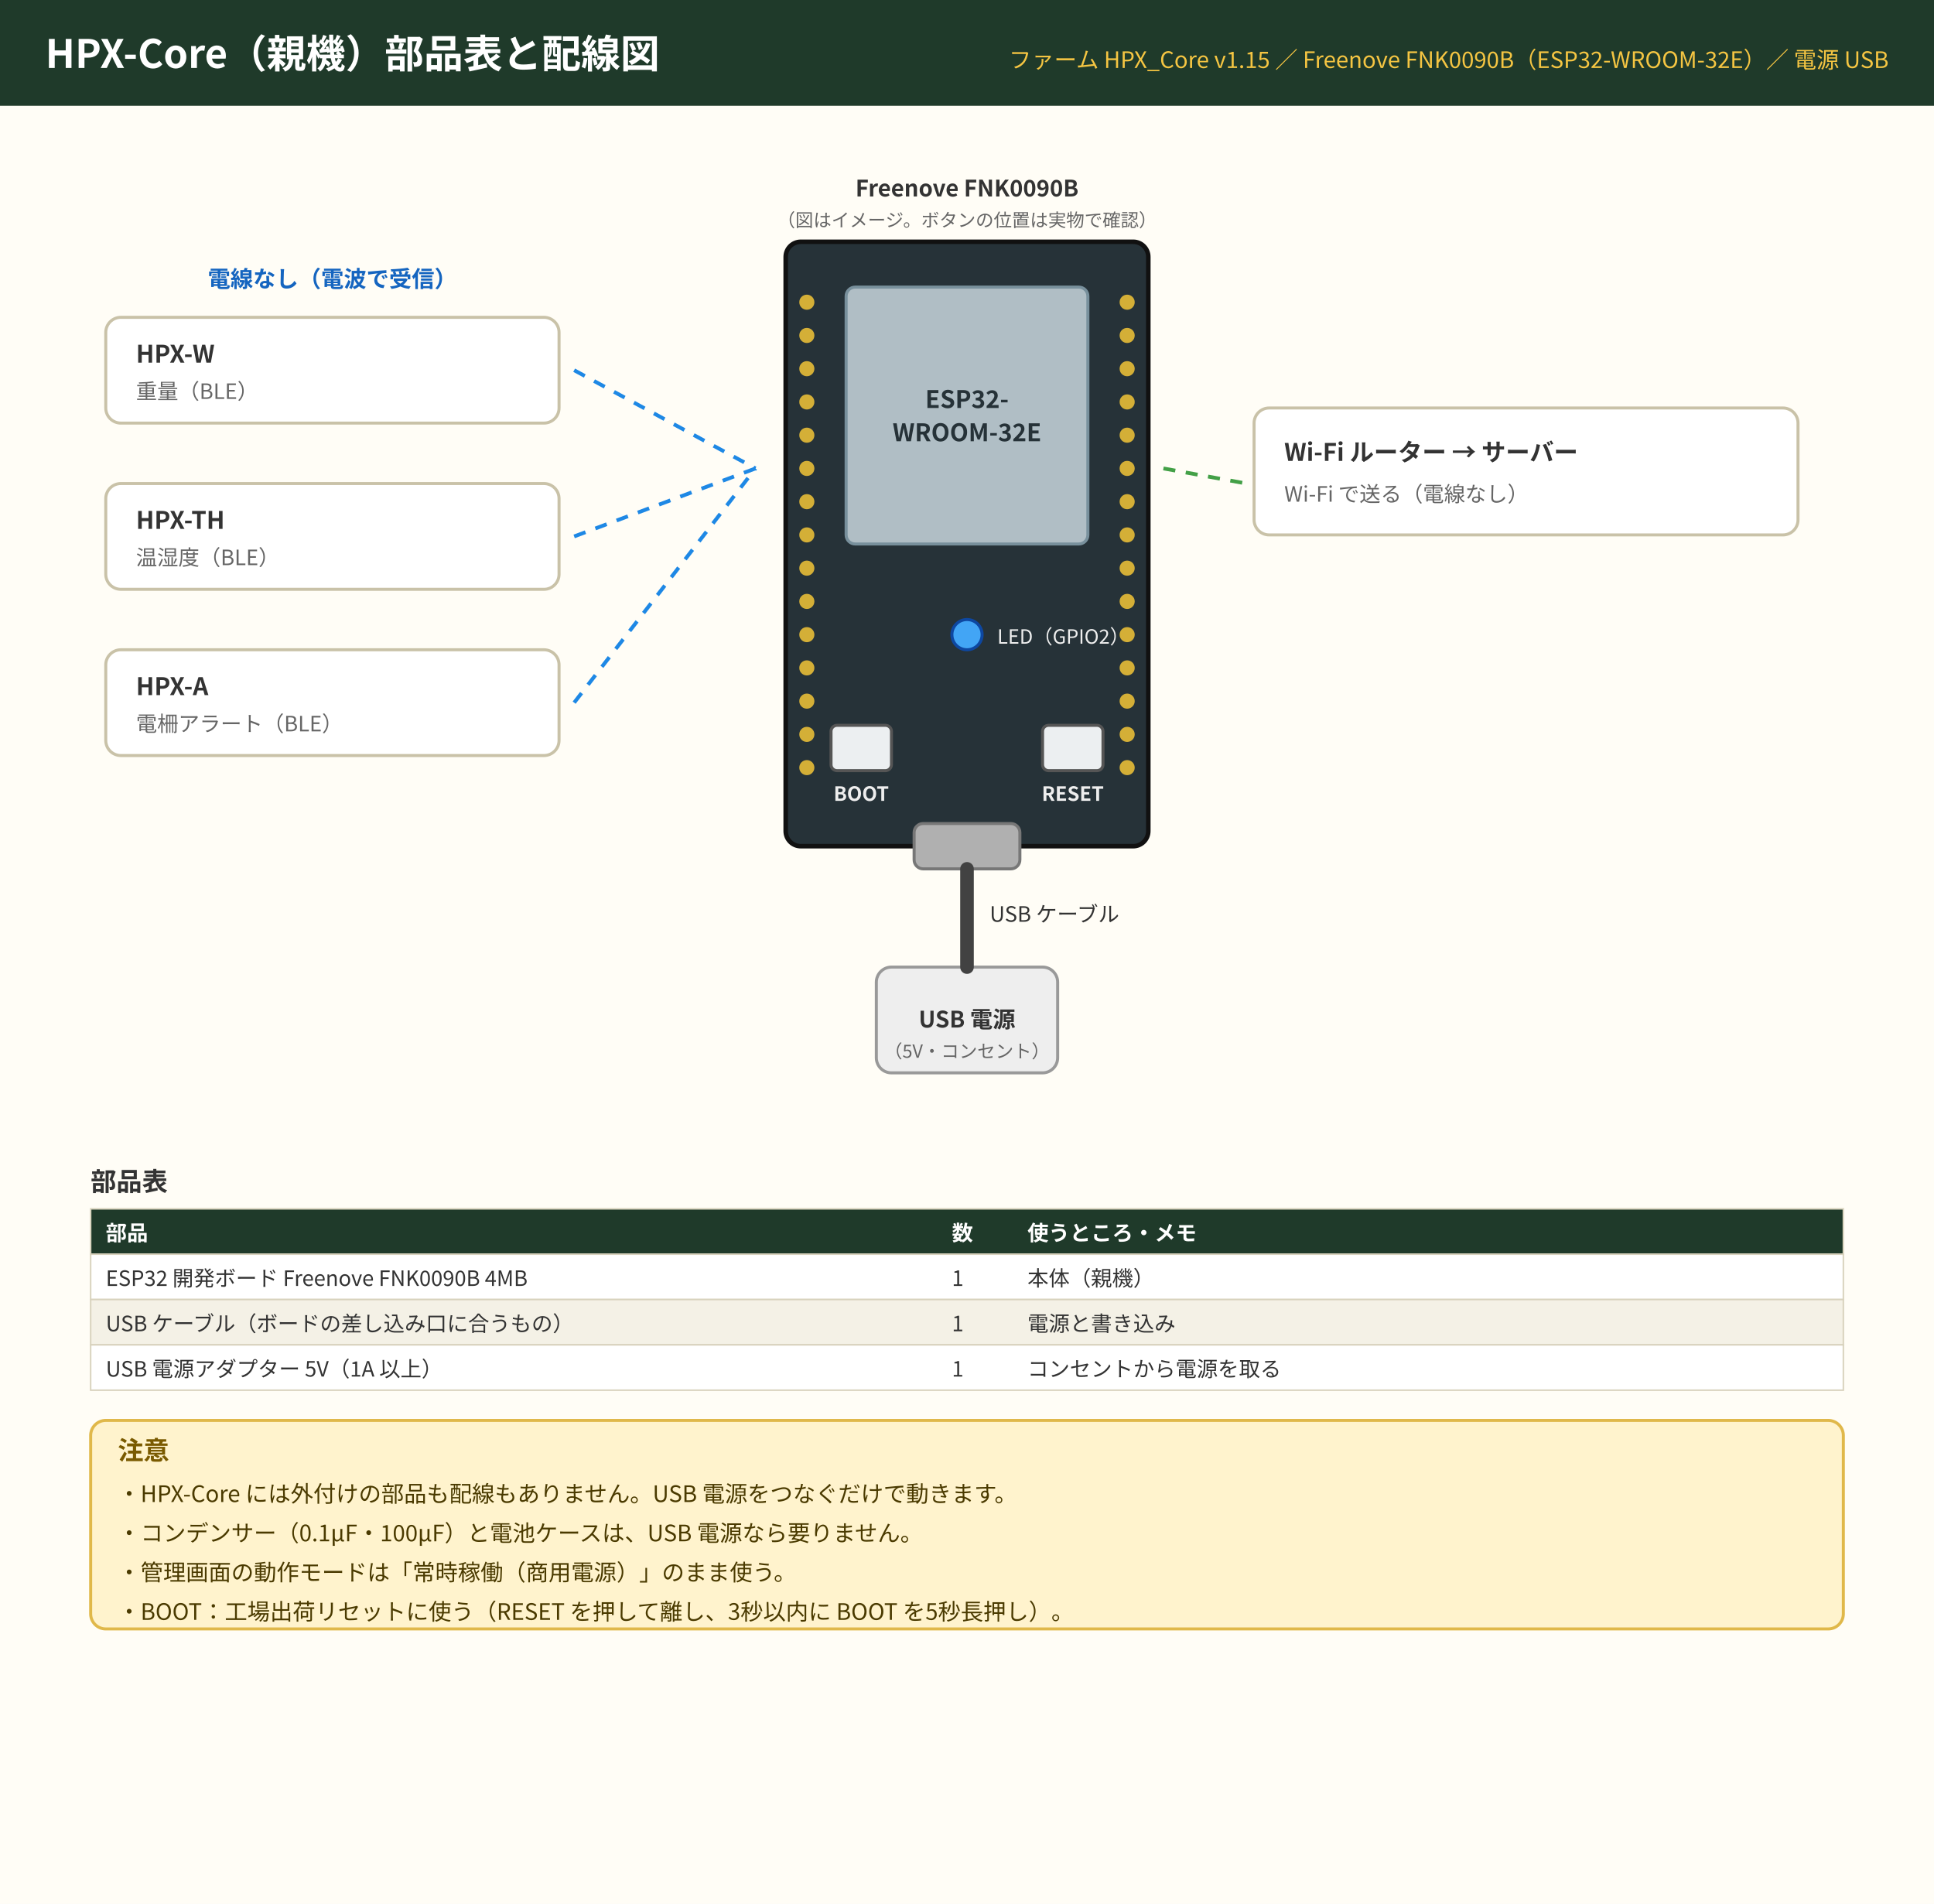
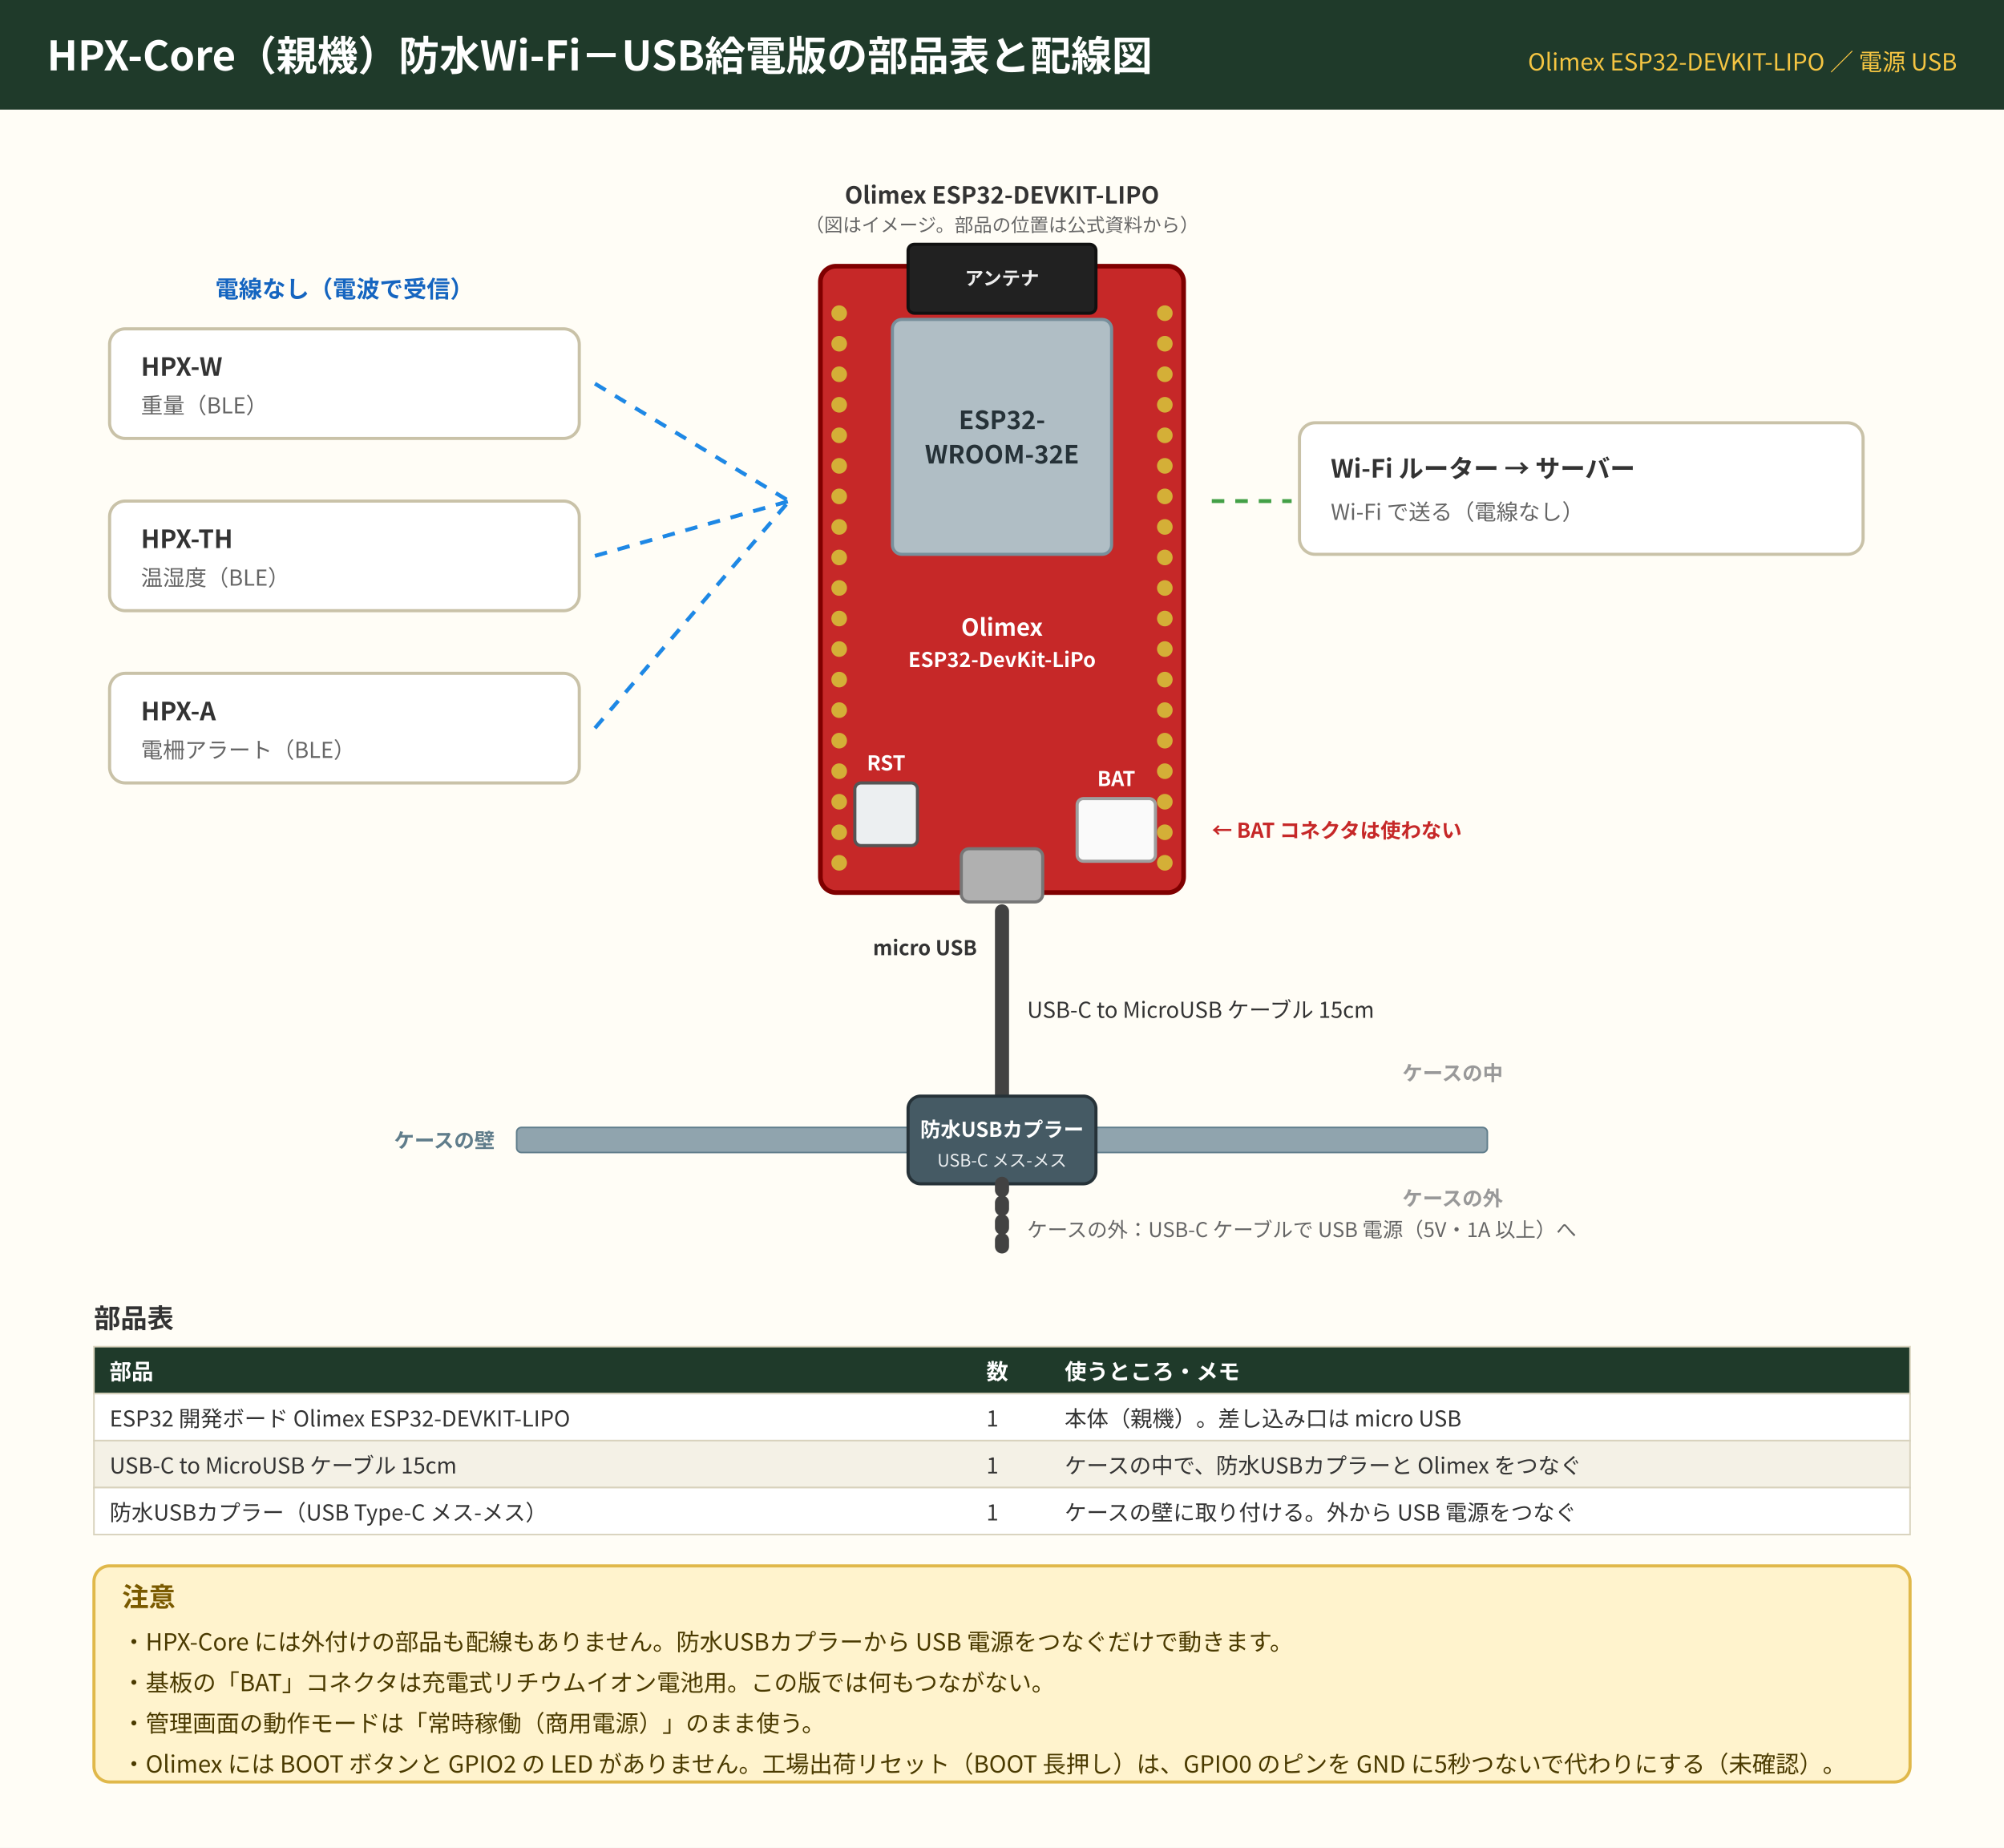
- <svg xmlns="http://www.w3.org/2000/svg" width="1280" height="1260" viewBox="0 0 1280 1260">
+ <svg xmlns="http://www.w3.org/2000/svg" width="1280" height="1180" viewBox="0 0 1280 1180">
  <rect width="100%" height="100%" fill="#fffdf6" />
  <rect x="0" y="0" width="1280" height="70" rx="0" fill="#1f3a2a" stroke="none" stroke-width="2" />
-   <text x="30" y="45" font-size="26" text-anchor="start" font-weight="bold" fill="#ffffff" font-family="'Noto Sans CJK JP','Hiragino Sans','Yu Gothic',sans-serif">HPX-Core（親機）部品表と配線図</text>
-   <text x="1250" y="45" font-size="15" text-anchor="end" font-weight="normal" fill="#f5c542" font-family="'Noto Sans CJK JP','Hiragino Sans','Yu Gothic',sans-serif">ファーム HPX_Core v1.15 ／ Freenove FNK0090B（ESP32-WROOM-32E）／ 電源 USB</text>
-   <rect x="520" y="160" width="240" height="400" rx="10" fill="#263238" stroke="#111" stroke-width="3" />
-   <rect x="560" y="190" width="160" height="170" rx="6" fill="#b0bec5" stroke="#78909c" stroke-width="2" />
-   <text x="640" y="270" font-size="16" text-anchor="middle" font-weight="bold" fill="#263238" font-family="'Noto Sans CJK JP','Hiragino Sans','Yu Gothic',sans-serif">ESP32-</text>
-   <text x="640" y="292" font-size="16" text-anchor="middle" font-weight="bold" fill="#263238" font-family="'Noto Sans CJK JP','Hiragino Sans','Yu Gothic',sans-serif">WROOM-32E</text>
-   <rect x="605" y="545" width="70" height="30" rx="6" fill="#b0b0b0" stroke="#777" stroke-width="2" />
-   <rect x="550" y="480" width="40" height="30" rx="4" fill="#eceff1" stroke="#555" stroke-width="2" />
-   <text x="570" y="530" font-size="13" text-anchor="middle" font-weight="bold" fill="#eee" font-family="'Noto Sans CJK JP','Hiragino Sans','Yu Gothic',sans-serif">BOOT</text>
-   <rect x="690" y="480" width="40" height="30" rx="4" fill="#eceff1" stroke="#555" stroke-width="2" />
-   <text x="710" y="530" font-size="13" text-anchor="middle" font-weight="bold" fill="#eee" font-family="'Noto Sans CJK JP','Hiragino Sans','Yu Gothic',sans-serif">RESET</text>
-   <circle cx="640" cy="420" r="10" fill="#42a5f5" stroke="#0d47a1" stroke-width="2" />
-   <text x="660" y="426" font-size="13" text-anchor="start" font-weight="normal" fill="#eee" font-family="'Noto Sans CJK JP','Hiragino Sans','Yu Gothic',sans-serif">LED（GPIO2）</text>
-   <circle cx="534" cy="200" r="5" fill="#d4af37" />
-   <circle cx="746" cy="200" r="5" fill="#d4af37" />
-   <circle cx="534" cy="222" r="5" fill="#d4af37" />
-   <circle cx="746" cy="222" r="5" fill="#d4af37" />
-   <circle cx="534" cy="244" r="5" fill="#d4af37" />
-   <circle cx="746" cy="244" r="5" fill="#d4af37" />
-   <circle cx="534" cy="266" r="5" fill="#d4af37" />
-   <circle cx="746" cy="266" r="5" fill="#d4af37" />
-   <circle cx="534" cy="288" r="5" fill="#d4af37" />
-   <circle cx="746" cy="288" r="5" fill="#d4af37" />
-   <circle cx="534" cy="310" r="5" fill="#d4af37" />
-   <circle cx="746" cy="310" r="5" fill="#d4af37" />
-   <circle cx="534" cy="332" r="5" fill="#d4af37" />
-   <circle cx="746" cy="332" r="5" fill="#d4af37" />
-   <circle cx="534" cy="354" r="5" fill="#d4af37" />
-   <circle cx="746" cy="354" r="5" fill="#d4af37" />
-   <circle cx="534" cy="376" r="5" fill="#d4af37" />
-   <circle cx="746" cy="376" r="5" fill="#d4af37" />
-   <circle cx="534" cy="398" r="5" fill="#d4af37" />
-   <circle cx="746" cy="398" r="5" fill="#d4af37" />
-   <circle cx="534" cy="420" r="5" fill="#d4af37" />
-   <circle cx="746" cy="420" r="5" fill="#d4af37" />
-   <circle cx="534" cy="442" r="5" fill="#d4af37" />
-   <circle cx="746" cy="442" r="5" fill="#d4af37" />
-   <circle cx="534" cy="464" r="5" fill="#d4af37" />
-   <circle cx="746" cy="464" r="5" fill="#d4af37" />
-   <circle cx="534" cy="486" r="5" fill="#d4af37" />
-   <circle cx="746" cy="486" r="5" fill="#d4af37" />
-   <circle cx="534" cy="508" r="5" fill="#d4af37" />
-   <circle cx="746" cy="508" r="5" fill="#d4af37" />
-   <text x="640" y="130" font-size="15" text-anchor="middle" font-weight="bold" fill="#333" font-family="'Noto Sans CJK JP','Hiragino Sans','Yu Gothic',sans-serif">Freenove FNK0090B</text>
-   <text x="640" y="150" font-size="12" text-anchor="middle" font-weight="normal" fill="#666" font-family="'Noto Sans CJK JP','Hiragino Sans','Yu Gothic',sans-serif">（図はイメージ。ボタンの位置は実物で確認）</text>
-   <rect x="580" y="640" width="120" height="70" rx="10" fill="#eeeeee" stroke="#999" stroke-width="2" />
-   <text x="640" y="680" font-size="15" text-anchor="middle" font-weight="bold" fill="#333" font-family="'Noto Sans CJK JP','Hiragino Sans','Yu Gothic',sans-serif">USB 電源</text>
-   <text x="640" y="700" font-size="12" text-anchor="middle" font-weight="normal" fill="#666" font-family="'Noto Sans CJK JP','Hiragino Sans','Yu Gothic',sans-serif">（5V・コンセント）</text>
-   <path d="M640,575 L640,640" stroke="#424242" stroke-width="9" stroke-linecap="round" />
-   <text x="655" y="610" font-size="14" text-anchor="start" font-weight="normal" fill="#333" font-family="'Noto Sans CJK JP','Hiragino Sans','Yu Gothic',sans-serif">USB ケーブル</text>
+   <text x="30" y="45" font-size="26" text-anchor="start" font-weight="bold" fill="#ffffff" font-family="'Hiragino Kaku Gothic ProN','Hiragino Sans','Meiryo','Yu Gothic','Noto Sans CJK JP','IPAGothic',sans-serif">HPX-Core（親機）防水Wi-Fi－USB給電版の部品表と配線図</text>
+   <text x="1250" y="45" font-size="15" text-anchor="end" font-weight="normal" fill="#f5c542" font-family="'Hiragino Kaku Gothic ProN','Hiragino Sans','Meiryo','Yu Gothic','Noto Sans CJK JP','IPAGothic',sans-serif">Olimex ESP32-DEVKIT-LIPO ／ 電源 USB</text>
+   <rect x="524" y="170" width="232" height="400" rx="10" fill="#c62828" stroke="#7f0000" stroke-width="3" />
+   <rect x="580" y="156" width="120" height="44" rx="4" fill="#212121" stroke="#111" stroke-width="2" />
+   <text x="640" y="182" font-size="12" text-anchor="middle" font-weight="bold" fill="#eee" font-family="'Hiragino Kaku Gothic ProN','Hiragino Sans','Meiryo','Yu Gothic','Noto Sans CJK JP','IPAGothic',sans-serif">アンテナ</text>
+   <rect x="570" y="204" width="140" height="150" rx="6" fill="#b0bec5" stroke="#78909c" stroke-width="2" />
+   <text x="640" y="274" font-size="16" text-anchor="middle" font-weight="bold" fill="#263238" font-family="'Hiragino Kaku Gothic ProN','Hiragino Sans','Meiryo','Yu Gothic','Noto Sans CJK JP','IPAGothic',sans-serif">ESP32-</text>
+   <text x="640" y="296" font-size="16" text-anchor="middle" font-weight="bold" fill="#263238" font-family="'Hiragino Kaku Gothic ProN','Hiragino Sans','Meiryo','Yu Gothic','Noto Sans CJK JP','IPAGothic',sans-serif">WROOM-32E</text>
+   <text x="640" y="406" font-size="15" text-anchor="middle" font-weight="bold" fill="#fff" font-family="'Hiragino Kaku Gothic ProN','Hiragino Sans','Meiryo','Yu Gothic','Noto Sans CJK JP','IPAGothic',sans-serif">Olimex</text>
+   <text x="640" y="426" font-size="13" text-anchor="middle" font-weight="bold" fill="#fff" font-family="'Hiragino Kaku Gothic ProN','Hiragino Sans','Meiryo','Yu Gothic','Noto Sans CJK JP','IPAGothic',sans-serif">ESP32-DevKit-LiPo</text>
+   <rect x="614" y="542" width="52" height="34" rx="5" fill="#b0b0b0" stroke="#777" stroke-width="2" />
+   <rect x="546" y="500" width="40" height="40" rx="4" fill="#eceff1" stroke="#555" stroke-width="2" />
+   <text x="566" y="492" font-size="13" text-anchor="middle" font-weight="bold" fill="#fff" font-family="'Hiragino Kaku Gothic ProN','Hiragino Sans','Meiryo','Yu Gothic','Noto Sans CJK JP','IPAGothic',sans-serif">RST</text>
+   <rect x="688" y="510" width="50" height="40" rx="4" fill="#fafafa" stroke="#9e9e9e" stroke-width="2" />
+   <text x="713" y="502" font-size="13" text-anchor="middle" font-weight="bold" fill="#fff" font-family="'Hiragino Kaku Gothic ProN','Hiragino Sans','Meiryo','Yu Gothic','Noto Sans CJK JP','IPAGothic',sans-serif">BAT</text>
+   <circle cx="536" cy="200.0" r="5" fill="#d4af37" />
+   <circle cx="744" cy="200.0" r="5" fill="#d4af37" />
+   <circle cx="536" cy="219.5" r="5" fill="#d4af37" />
+   <circle cx="744" cy="219.5" r="5" fill="#d4af37" />
+   <circle cx="536" cy="239.0" r="5" fill="#d4af37" />
+   <circle cx="744" cy="239.0" r="5" fill="#d4af37" />
+   <circle cx="536" cy="258.5" r="5" fill="#d4af37" />
+   <circle cx="744" cy="258.5" r="5" fill="#d4af37" />
+   <circle cx="536" cy="278.0" r="5" fill="#d4af37" />
+   <circle cx="744" cy="278.0" r="5" fill="#d4af37" />
+   <circle cx="536" cy="297.5" r="5" fill="#d4af37" />
+   <circle cx="744" cy="297.5" r="5" fill="#d4af37" />
+   <circle cx="536" cy="317.0" r="5" fill="#d4af37" />
+   <circle cx="744" cy="317.0" r="5" fill="#d4af37" />
+   <circle cx="536" cy="336.5" r="5" fill="#d4af37" />
+   <circle cx="744" cy="336.5" r="5" fill="#d4af37" />
+   <circle cx="536" cy="356.0" r="5" fill="#d4af37" />
+   <circle cx="744" cy="356.0" r="5" fill="#d4af37" />
+   <circle cx="536" cy="375.5" r="5" fill="#d4af37" />
+   <circle cx="744" cy="375.5" r="5" fill="#d4af37" />
+   <circle cx="536" cy="395.0" r="5" fill="#d4af37" />
+   <circle cx="744" cy="395.0" r="5" fill="#d4af37" />
+   <circle cx="536" cy="414.5" r="5" fill="#d4af37" />
+   <circle cx="744" cy="414.5" r="5" fill="#d4af37" />
+   <circle cx="536" cy="434.0" r="5" fill="#d4af37" />
+   <circle cx="744" cy="434.0" r="5" fill="#d4af37" />
+   <circle cx="536" cy="453.5" r="5" fill="#d4af37" />
+   <circle cx="744" cy="453.5" r="5" fill="#d4af37" />
+   <circle cx="536" cy="473.0" r="5" fill="#d4af37" />
+   <circle cx="744" cy="473.0" r="5" fill="#d4af37" />
+   <circle cx="536" cy="492.5" r="5" fill="#d4af37" />
+   <circle cx="744" cy="492.5" r="5" fill="#d4af37" />
+   <circle cx="536" cy="512.0" r="5" fill="#d4af37" />
+   <circle cx="744" cy="512.0" r="5" fill="#d4af37" />
+   <circle cx="536" cy="531.5" r="5" fill="#d4af37" />
+   <circle cx="744" cy="531.5" r="5" fill="#d4af37" />
+   <circle cx="536" cy="551.0" r="5" fill="#d4af37" />
+   <circle cx="744" cy="551.0" r="5" fill="#d4af37" />
+   <text x="640" y="130" font-size="15" text-anchor="middle" font-weight="bold" fill="#333" font-family="'Hiragino Kaku Gothic ProN','Hiragino Sans','Meiryo','Yu Gothic','Noto Sans CJK JP','IPAGothic',sans-serif">Olimex ESP32-DEVKIT-LIPO</text>
+   <text x="640" y="148" font-size="12" text-anchor="middle" font-weight="normal" fill="#666" font-family="'Hiragino Kaku Gothic ProN','Hiragino Sans','Meiryo','Yu Gothic','Noto Sans CJK JP','IPAGothic',sans-serif">（図はイメージ。部品の位置は公式資料から）</text>
+   <text x="774" y="535" font-size="13" text-anchor="start" font-weight="bold" fill="#c62828" font-family="'Hiragino Kaku Gothic ProN','Hiragino Sans','Meiryo','Yu Gothic','Noto Sans CJK JP','IPAGothic',sans-serif">← BAT コネクタは使わない</text>
+   <text x="624" y="610" font-size="13" text-anchor="end" font-weight="bold" fill="#333" font-family="'Hiragino Kaku Gothic ProN','Hiragino Sans','Meiryo','Yu Gothic','Noto Sans CJK JP','IPAGothic',sans-serif">micro USB</text>
+   <path d="M640,582 L640,700" stroke="#424242" stroke-width="9" stroke-linecap="round" />
+   <text x="656" y="650" font-size="14" text-anchor="start" font-weight="normal" fill="#333" font-family="'Hiragino Kaku Gothic ProN','Hiragino Sans','Meiryo','Yu Gothic','Noto Sans CJK JP','IPAGothic',sans-serif">USB-C to MicroUSB ケーブル 15cm</text>
+   <rect x="330" y="720" width="620" height="16" rx="3" fill="#90a4ae" stroke="#607d8b" stroke-width="1" />
+   <text x="316" y="733" font-size="13" text-anchor="end" font-weight="bold" fill="#607d8b" font-family="'Hiragino Kaku Gothic ProN','Hiragino Sans','Meiryo','Yu Gothic','Noto Sans CJK JP','IPAGothic',sans-serif">ケースの壁</text>
+   <rect x="580" y="700" width="120" height="56" rx="8" fill="#455a64" stroke="#263238" stroke-width="2" />
+   <text x="640" y="726" font-size="13" text-anchor="middle" font-weight="bold" fill="#fff" font-family="'Hiragino Kaku Gothic ProN','Hiragino Sans','Meiryo','Yu Gothic','Noto Sans CJK JP','IPAGothic',sans-serif">防水USBカプラー</text>
+   <text x="640" y="745" font-size="11" text-anchor="middle" font-weight="normal" fill="#eceff1" font-family="'Hiragino Kaku Gothic ProN','Hiragino Sans','Meiryo','Yu Gothic','Noto Sans CJK JP','IPAGothic',sans-serif">USB-C メス-メス</text>
+   <path d="M640,756 L640,800" stroke="#424242" stroke-width="9" stroke-linecap="round" stroke-dasharray="4 8" />
+   <text x="656" y="790" font-size="13" text-anchor="start" font-weight="normal" fill="#666" font-family="'Hiragino Kaku Gothic ProN','Hiragino Sans','Meiryo','Yu Gothic','Noto Sans CJK JP','IPAGothic',sans-serif">ケースの外：USB-C ケーブルで USB 電源（5V・1A 以上）へ</text>
+   <text x="960" y="690" font-size="13" text-anchor="end" font-weight="bold" fill="#999" font-family="'Hiragino Kaku Gothic ProN','Hiragino Sans','Meiryo','Yu Gothic','Noto Sans CJK JP','IPAGothic',sans-serif">ケースの中</text>
+   <text x="960" y="770" font-size="13" text-anchor="end" font-weight="bold" fill="#999" font-family="'Hiragino Kaku Gothic ProN','Hiragino Sans','Meiryo','Yu Gothic','Noto Sans CJK JP','IPAGothic',sans-serif">ケースの外</text>
  <rect x="70" y="210" width="300" height="70" rx="10" fill="#ffffff" stroke="#c9c2a8" stroke-width="2" />
-   <text x="90" y="240" font-size="16" text-anchor="start" font-weight="bold" fill="#333" font-family="'Noto Sans CJK JP','Hiragino Sans','Yu Gothic',sans-serif">HPX-W</text>
-   <text x="90" y="264" font-size="14" text-anchor="start" font-weight="normal" fill="#666" font-family="'Noto Sans CJK JP','Hiragino Sans','Yu Gothic',sans-serif">重量（BLE）</text>
-   <path d="M380,245 L500,310" stroke="#1e88e5" stroke-width="2.5" stroke-dasharray="8 7" fill="none" />
+   <text x="90" y="240" font-size="16" text-anchor="start" font-weight="bold" fill="#333" font-family="'Hiragino Kaku Gothic ProN','Hiragino Sans','Meiryo','Yu Gothic','Noto Sans CJK JP','IPAGothic',sans-serif">HPX-W</text>
+   <text x="90" y="264" font-size="14" text-anchor="start" font-weight="normal" fill="#666" font-family="'Hiragino Kaku Gothic ProN','Hiragino Sans','Meiryo','Yu Gothic','Noto Sans CJK JP','IPAGothic',sans-serif">重量（BLE）</text>
+   <path d="M380,245 L504,320" stroke="#1e88e5" stroke-width="2.5" stroke-dasharray="8 7" fill="none" />
  <rect x="70" y="320" width="300" height="70" rx="10" fill="#ffffff" stroke="#c9c2a8" stroke-width="2" />
-   <text x="90" y="350" font-size="16" text-anchor="start" font-weight="bold" fill="#333" font-family="'Noto Sans CJK JP','Hiragino Sans','Yu Gothic',sans-serif">HPX-TH</text>
-   <text x="90" y="374" font-size="14" text-anchor="start" font-weight="normal" fill="#666" font-family="'Noto Sans CJK JP','Hiragino Sans','Yu Gothic',sans-serif">温湿度（BLE）</text>
-   <path d="M380,355 L500,310" stroke="#1e88e5" stroke-width="2.5" stroke-dasharray="8 7" fill="none" />
+   <text x="90" y="350" font-size="16" text-anchor="start" font-weight="bold" fill="#333" font-family="'Hiragino Kaku Gothic ProN','Hiragino Sans','Meiryo','Yu Gothic','Noto Sans CJK JP','IPAGothic',sans-serif">HPX-TH</text>
+   <text x="90" y="374" font-size="14" text-anchor="start" font-weight="normal" fill="#666" font-family="'Hiragino Kaku Gothic ProN','Hiragino Sans','Meiryo','Yu Gothic','Noto Sans CJK JP','IPAGothic',sans-serif">温湿度（BLE）</text>
+   <path d="M380,355 L504,320" stroke="#1e88e5" stroke-width="2.5" stroke-dasharray="8 7" fill="none" />
  <rect x="70" y="430" width="300" height="70" rx="10" fill="#ffffff" stroke="#c9c2a8" stroke-width="2" />
-   <text x="90" y="460" font-size="16" text-anchor="start" font-weight="bold" fill="#333" font-family="'Noto Sans CJK JP','Hiragino Sans','Yu Gothic',sans-serif">HPX-A</text>
-   <text x="90" y="484" font-size="14" text-anchor="start" font-weight="normal" fill="#666" font-family="'Noto Sans CJK JP','Hiragino Sans','Yu Gothic',sans-serif">電柵アラート（BLE）</text>
-   <path d="M380,465 L500,310" stroke="#1e88e5" stroke-width="2.5" stroke-dasharray="8 7" fill="none" />
-   <text x="220" y="190" font-size="15" text-anchor="middle" font-weight="bold" fill="#1565c0" font-family="'Noto Sans CJK JP','Hiragino Sans','Yu Gothic',sans-serif">電線なし（電波で受信）</text>
+   <text x="90" y="460" font-size="16" text-anchor="start" font-weight="bold" fill="#333" font-family="'Hiragino Kaku Gothic ProN','Hiragino Sans','Meiryo','Yu Gothic','Noto Sans CJK JP','IPAGothic',sans-serif">HPX-A</text>
+   <text x="90" y="484" font-size="14" text-anchor="start" font-weight="normal" fill="#666" font-family="'Hiragino Kaku Gothic ProN','Hiragino Sans','Meiryo','Yu Gothic','Noto Sans CJK JP','IPAGothic',sans-serif">電柵アラート（BLE）</text>
+   <path d="M380,465 L504,320" stroke="#1e88e5" stroke-width="2.5" stroke-dasharray="8 7" fill="none" />
+   <text x="220" y="190" font-size="15" text-anchor="middle" font-weight="bold" fill="#1565c0" font-family="'Hiragino Kaku Gothic ProN','Hiragino Sans','Meiryo','Yu Gothic','Noto Sans CJK JP','IPAGothic',sans-serif">電線なし（電波で受信）</text>
  <rect x="830" y="270" width="360" height="84" rx="10" fill="#ffffff" stroke="#c9c2a8" stroke-width="2" />
-   <text x="850" y="305" font-size="16" text-anchor="start" font-weight="bold" fill="#333" font-family="'Noto Sans CJK JP','Hiragino Sans','Yu Gothic',sans-serif">Wi-Fi ルーター → サーバー</text>
-   <text x="850" y="332" font-size="14" text-anchor="start" font-weight="normal" fill="#666" font-family="'Noto Sans CJK JP','Hiragino Sans','Yu Gothic',sans-serif">Wi-Fi で送る（電線なし）</text>
-   <path d="M770,310 L825,320" stroke="#43a047" stroke-width="2.5" stroke-dasharray="8 7" fill="none" />
-   <text x="60" y="788" font-size="17" text-anchor="start" font-weight="bold" fill="#333" font-family="'Noto Sans CJK JP','Hiragino Sans','Yu Gothic',sans-serif">部品表</text>
-   <rect x="60" y="800" width="1160" height="30" rx="0" fill="#1f3a2a" stroke="#d8d2bd" stroke-width="1" />
-   <text x="70" y="821" font-size="14" text-anchor="start" font-weight="bold" fill="#fff" font-family="'Noto Sans CJK JP','Hiragino Sans','Yu Gothic',sans-serif">部品</text>
-   <text x="630" y="821" font-size="14" text-anchor="start" font-weight="bold" fill="#fff" font-family="'Noto Sans CJK JP','Hiragino Sans','Yu Gothic',sans-serif">数</text>
-   <text x="680" y="821" font-size="14" text-anchor="start" font-weight="bold" fill="#fff" font-family="'Noto Sans CJK JP','Hiragino Sans','Yu Gothic',sans-serif">使うところ・メモ</text>
-   <rect x="60" y="830" width="1160" height="30" rx="0" fill="#ffffff" stroke="#d8d2bd" stroke-width="1" />
-   <text x="70" y="851" font-size="14" text-anchor="start" font-weight="normal" fill="#333" font-family="'Noto Sans CJK JP','Hiragino Sans','Yu Gothic',sans-serif">ESP32 開発ボード Freenove FNK0090B 4MB</text>
-   <text x="630" y="851" font-size="14" text-anchor="start" font-weight="normal" fill="#333" font-family="'Noto Sans CJK JP','Hiragino Sans','Yu Gothic',sans-serif">1</text>
-   <text x="680" y="851" font-size="14" text-anchor="start" font-weight="normal" fill="#333" font-family="'Noto Sans CJK JP','Hiragino Sans','Yu Gothic',sans-serif">本体（親機）</text>
-   <rect x="60" y="860" width="1160" height="30" rx="0" fill="#f4f1e6" stroke="#d8d2bd" stroke-width="1" />
-   <text x="70" y="881" font-size="14" text-anchor="start" font-weight="normal" fill="#333" font-family="'Noto Sans CJK JP','Hiragino Sans','Yu Gothic',sans-serif">USB ケーブル（ボードの差し込み口に合うもの）</text>
-   <text x="630" y="881" font-size="14" text-anchor="start" font-weight="normal" fill="#333" font-family="'Noto Sans CJK JP','Hiragino Sans','Yu Gothic',sans-serif">1</text>
-   <text x="680" y="881" font-size="14" text-anchor="start" font-weight="normal" fill="#333" font-family="'Noto Sans CJK JP','Hiragino Sans','Yu Gothic',sans-serif">電源と書き込み</text>
+   <text x="850" y="305" font-size="16" text-anchor="start" font-weight="bold" fill="#333" font-family="'Hiragino Kaku Gothic ProN','Hiragino Sans','Meiryo','Yu Gothic','Noto Sans CJK JP','IPAGothic',sans-serif">Wi-Fi ルーター → サーバー</text>
+   <text x="850" y="332" font-size="14" text-anchor="start" font-weight="normal" fill="#666" font-family="'Hiragino Kaku Gothic ProN','Hiragino Sans','Meiryo','Yu Gothic','Noto Sans CJK JP','IPAGothic',sans-serif">Wi-Fi で送る（電線なし）</text>
+   <path d="M774,320 L825,320" stroke="#43a047" stroke-width="2.5" stroke-dasharray="8 7" fill="none" />
+   <text x="60" y="848" font-size="17" text-anchor="start" font-weight="bold" fill="#333" font-family="'Hiragino Kaku Gothic ProN','Hiragino Sans','Meiryo','Yu Gothic','Noto Sans CJK JP','IPAGothic',sans-serif">部品表</text>
+   <rect x="60" y="860" width="1160" height="30" rx="0" fill="#1f3a2a" stroke="#d8d2bd" stroke-width="1" />
+   <text x="70" y="881" font-size="14" text-anchor="start" font-weight="bold" fill="#fff" font-family="'Hiragino Kaku Gothic ProN','Hiragino Sans','Meiryo','Yu Gothic','Noto Sans CJK JP','IPAGothic',sans-serif">部品</text>
+   <text x="630" y="881" font-size="14" text-anchor="start" font-weight="bold" fill="#fff" font-family="'Hiragino Kaku Gothic ProN','Hiragino Sans','Meiryo','Yu Gothic','Noto Sans CJK JP','IPAGothic',sans-serif">数</text>
+   <text x="680" y="881" font-size="14" text-anchor="start" font-weight="bold" fill="#fff" font-family="'Hiragino Kaku Gothic ProN','Hiragino Sans','Meiryo','Yu Gothic','Noto Sans CJK JP','IPAGothic',sans-serif">使うところ・メモ</text>
  <rect x="60" y="890" width="1160" height="30" rx="0" fill="#ffffff" stroke="#d8d2bd" stroke-width="1" />
-   <text x="70" y="911" font-size="14" text-anchor="start" font-weight="normal" fill="#333" font-family="'Noto Sans CJK JP','Hiragino Sans','Yu Gothic',sans-serif">USB 電源アダプター 5V（1A 以上）</text>
-   <text x="630" y="911" font-size="14" text-anchor="start" font-weight="normal" fill="#333" font-family="'Noto Sans CJK JP','Hiragino Sans','Yu Gothic',sans-serif">1</text>
-   <text x="680" y="911" font-size="14" text-anchor="start" font-weight="normal" fill="#333" font-family="'Noto Sans CJK JP','Hiragino Sans','Yu Gothic',sans-serif">コンセントから電源を取る</text>
-   <rect x="60" y="940" width="1160" height="138" rx="10" fill="#fff3cd" stroke="#e0b84a" stroke-width="2" />
-   <text x="78" y="966" font-size="17" text-anchor="start" font-weight="bold" fill="#7a5a00" font-family="'Noto Sans CJK JP','Hiragino Sans','Yu Gothic',sans-serif">注意</text>
-   <text x="78" y="994" font-size="15" text-anchor="start" font-weight="normal" fill="#4a3a00" font-family="'Noto Sans CJK JP','Hiragino Sans','Yu Gothic',sans-serif">・HPX-Core には外付けの部品も配線もありません。USB 電源をつなぐだけで動きます。</text>
-   <text x="78" y="1020" font-size="15" text-anchor="start" font-weight="normal" fill="#4a3a00" font-family="'Noto Sans CJK JP','Hiragino Sans','Yu Gothic',sans-serif">・コンデンサー（0.1µF・100µF）と電池ケースは、USB 電源なら要りません。</text>
-   <text x="78" y="1046" font-size="15" text-anchor="start" font-weight="normal" fill="#4a3a00" font-family="'Noto Sans CJK JP','Hiragino Sans','Yu Gothic',sans-serif">・管理画面の動作モードは「常時稼働（商用電源）」のまま使う。</text>
-   <text x="78" y="1072" font-size="15" text-anchor="start" font-weight="normal" fill="#4a3a00" font-family="'Noto Sans CJK JP','Hiragino Sans','Yu Gothic',sans-serif">・BOOT：工場出荷リセットに使う（RESET を押して離し、3秒以内に BOOT を5秒長押し）。</text>
+   <text x="70" y="911" font-size="14" text-anchor="start" font-weight="normal" fill="#333" font-family="'Hiragino Kaku Gothic ProN','Hiragino Sans','Meiryo','Yu Gothic','Noto Sans CJK JP','IPAGothic',sans-serif">ESP32 開発ボード Olimex ESP32-DEVKIT-LIPO</text>
+   <text x="630" y="911" font-size="14" text-anchor="start" font-weight="normal" fill="#333" font-family="'Hiragino Kaku Gothic ProN','Hiragino Sans','Meiryo','Yu Gothic','Noto Sans CJK JP','IPAGothic',sans-serif">1</text>
+   <text x="680" y="911" font-size="14" text-anchor="start" font-weight="normal" fill="#333" font-family="'Hiragino Kaku Gothic ProN','Hiragino Sans','Meiryo','Yu Gothic','Noto Sans CJK JP','IPAGothic',sans-serif">本体（親機）。差し込み口は micro USB</text>
+   <rect x="60" y="920" width="1160" height="30" rx="0" fill="#f4f1e6" stroke="#d8d2bd" stroke-width="1" />
+   <text x="70" y="941" font-size="14" text-anchor="start" font-weight="normal" fill="#333" font-family="'Hiragino Kaku Gothic ProN','Hiragino Sans','Meiryo','Yu Gothic','Noto Sans CJK JP','IPAGothic',sans-serif">USB-C to MicroUSB ケーブル 15cm</text>
+   <text x="630" y="941" font-size="14" text-anchor="start" font-weight="normal" fill="#333" font-family="'Hiragino Kaku Gothic ProN','Hiragino Sans','Meiryo','Yu Gothic','Noto Sans CJK JP','IPAGothic',sans-serif">1</text>
+   <text x="680" y="941" font-size="14" text-anchor="start" font-weight="normal" fill="#333" font-family="'Hiragino Kaku Gothic ProN','Hiragino Sans','Meiryo','Yu Gothic','Noto Sans CJK JP','IPAGothic',sans-serif">ケースの中で、防水USBカプラーと Olimex をつなぐ</text>
+   <rect x="60" y="950" width="1160" height="30" rx="0" fill="#ffffff" stroke="#d8d2bd" stroke-width="1" />
+   <text x="70" y="971" font-size="14" text-anchor="start" font-weight="normal" fill="#333" font-family="'Hiragino Kaku Gothic ProN','Hiragino Sans','Meiryo','Yu Gothic','Noto Sans CJK JP','IPAGothic',sans-serif">防水USBカプラー（USB Type-C メス-メス）</text>
+   <text x="630" y="971" font-size="14" text-anchor="start" font-weight="normal" fill="#333" font-family="'Hiragino Kaku Gothic ProN','Hiragino Sans','Meiryo','Yu Gothic','Noto Sans CJK JP','IPAGothic',sans-serif">1</text>
+   <text x="680" y="971" font-size="14" text-anchor="start" font-weight="normal" fill="#333" font-family="'Hiragino Kaku Gothic ProN','Hiragino Sans','Meiryo','Yu Gothic','Noto Sans CJK JP','IPAGothic',sans-serif">ケースの壁に取り付ける。外から USB 電源をつなぐ</text>
+   <rect x="60" y="1000" width="1160" height="138" rx="10" fill="#fff3cd" stroke="#e0b84a" stroke-width="2" />
+   <text x="78" y="1026" font-size="17" text-anchor="start" font-weight="bold" fill="#7a5a00" font-family="'Hiragino Kaku Gothic ProN','Hiragino Sans','Meiryo','Yu Gothic','Noto Sans CJK JP','IPAGothic',sans-serif">注意</text>
+   <text x="78" y="1054" font-size="15" text-anchor="start" font-weight="normal" fill="#4a3a00" font-family="'Hiragino Kaku Gothic ProN','Hiragino Sans','Meiryo','Yu Gothic','Noto Sans CJK JP','IPAGothic',sans-serif">・HPX-Core には外付けの部品も配線もありません。防水USBカプラーから USB 電源をつなぐだけで動きます。</text>
+   <text x="78" y="1080" font-size="15" text-anchor="start" font-weight="normal" fill="#4a3a00" font-family="'Hiragino Kaku Gothic ProN','Hiragino Sans','Meiryo','Yu Gothic','Noto Sans CJK JP','IPAGothic',sans-serif">・基板の「BAT」コネクタは充電式リチウムイオン電池用。この版では何もつながない。</text>
+   <text x="78" y="1106" font-size="15" text-anchor="start" font-weight="normal" fill="#4a3a00" font-family="'Hiragino Kaku Gothic ProN','Hiragino Sans','Meiryo','Yu Gothic','Noto Sans CJK JP','IPAGothic',sans-serif">・管理画面の動作モードは「常時稼働（商用電源）」のまま使う。</text>
+   <text x="78" y="1132" font-size="15" text-anchor="start" font-weight="normal" fill="#4a3a00" font-family="'Hiragino Kaku Gothic ProN','Hiragino Sans','Meiryo','Yu Gothic','Noto Sans CJK JP','IPAGothic',sans-serif">・Olimex には BOOT ボタンと GPIO2 の LED がありません。工場出荷リセット（BOOT 長押し）は、GPIO0 のピンを GND に5秒つないで代わりにする（未確認）。</text>
</svg>
